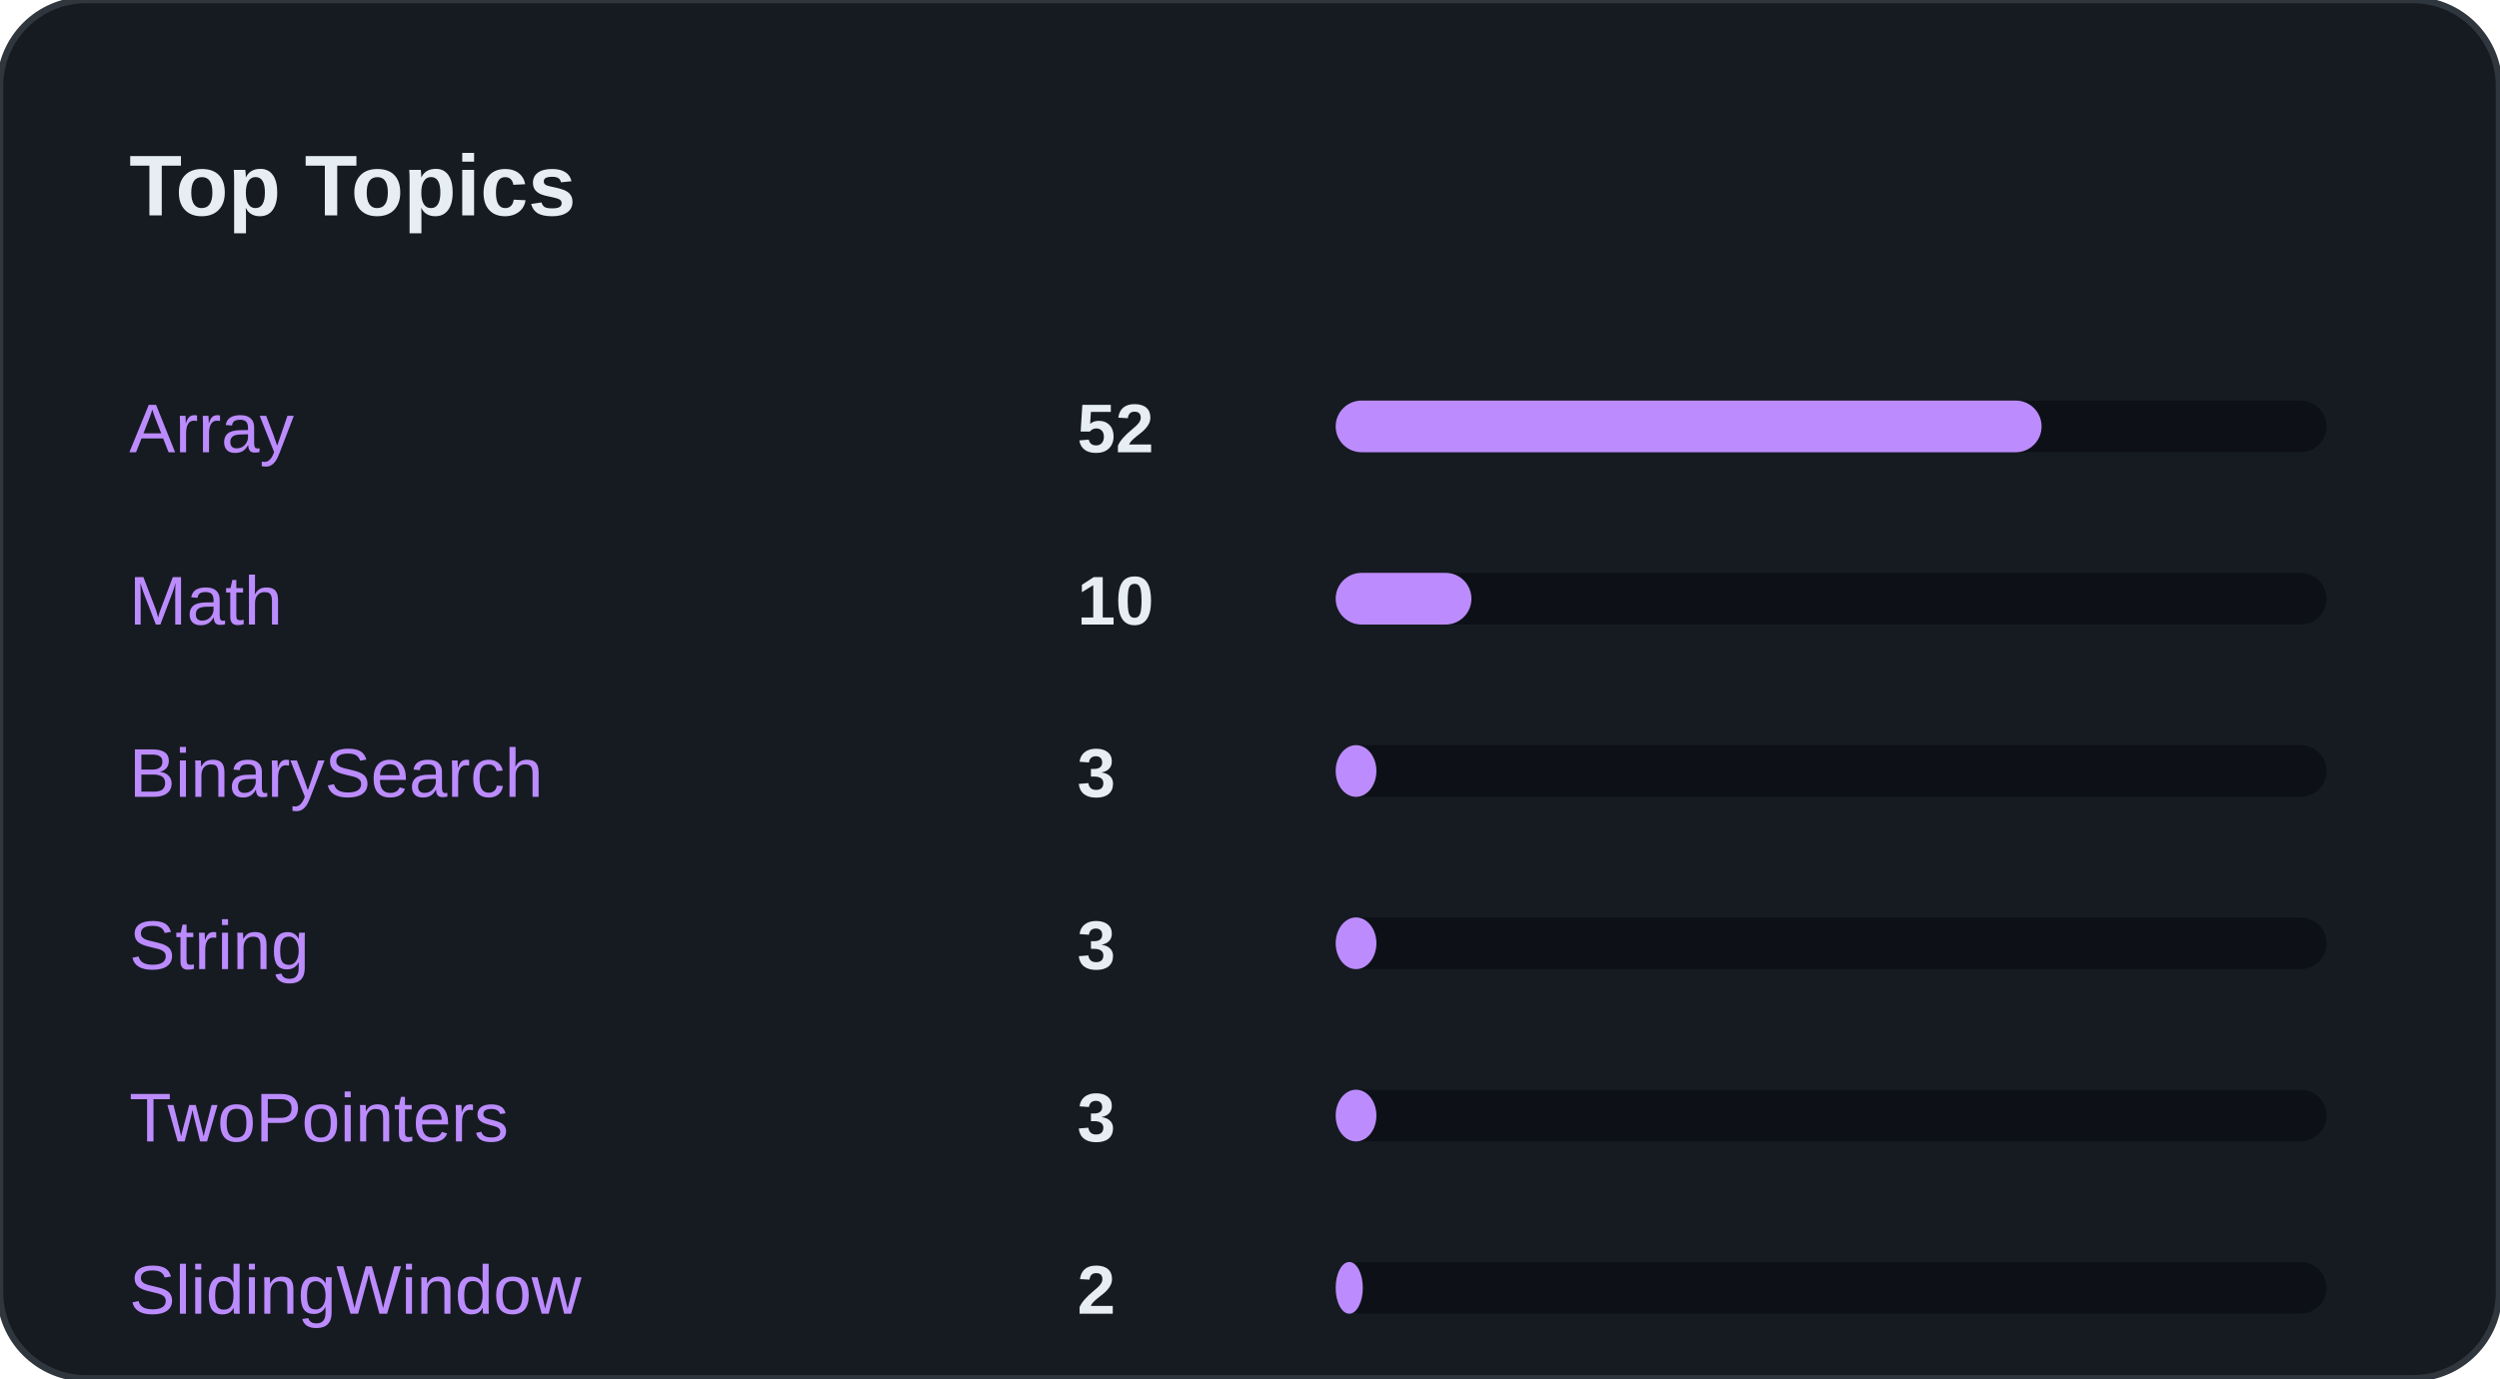
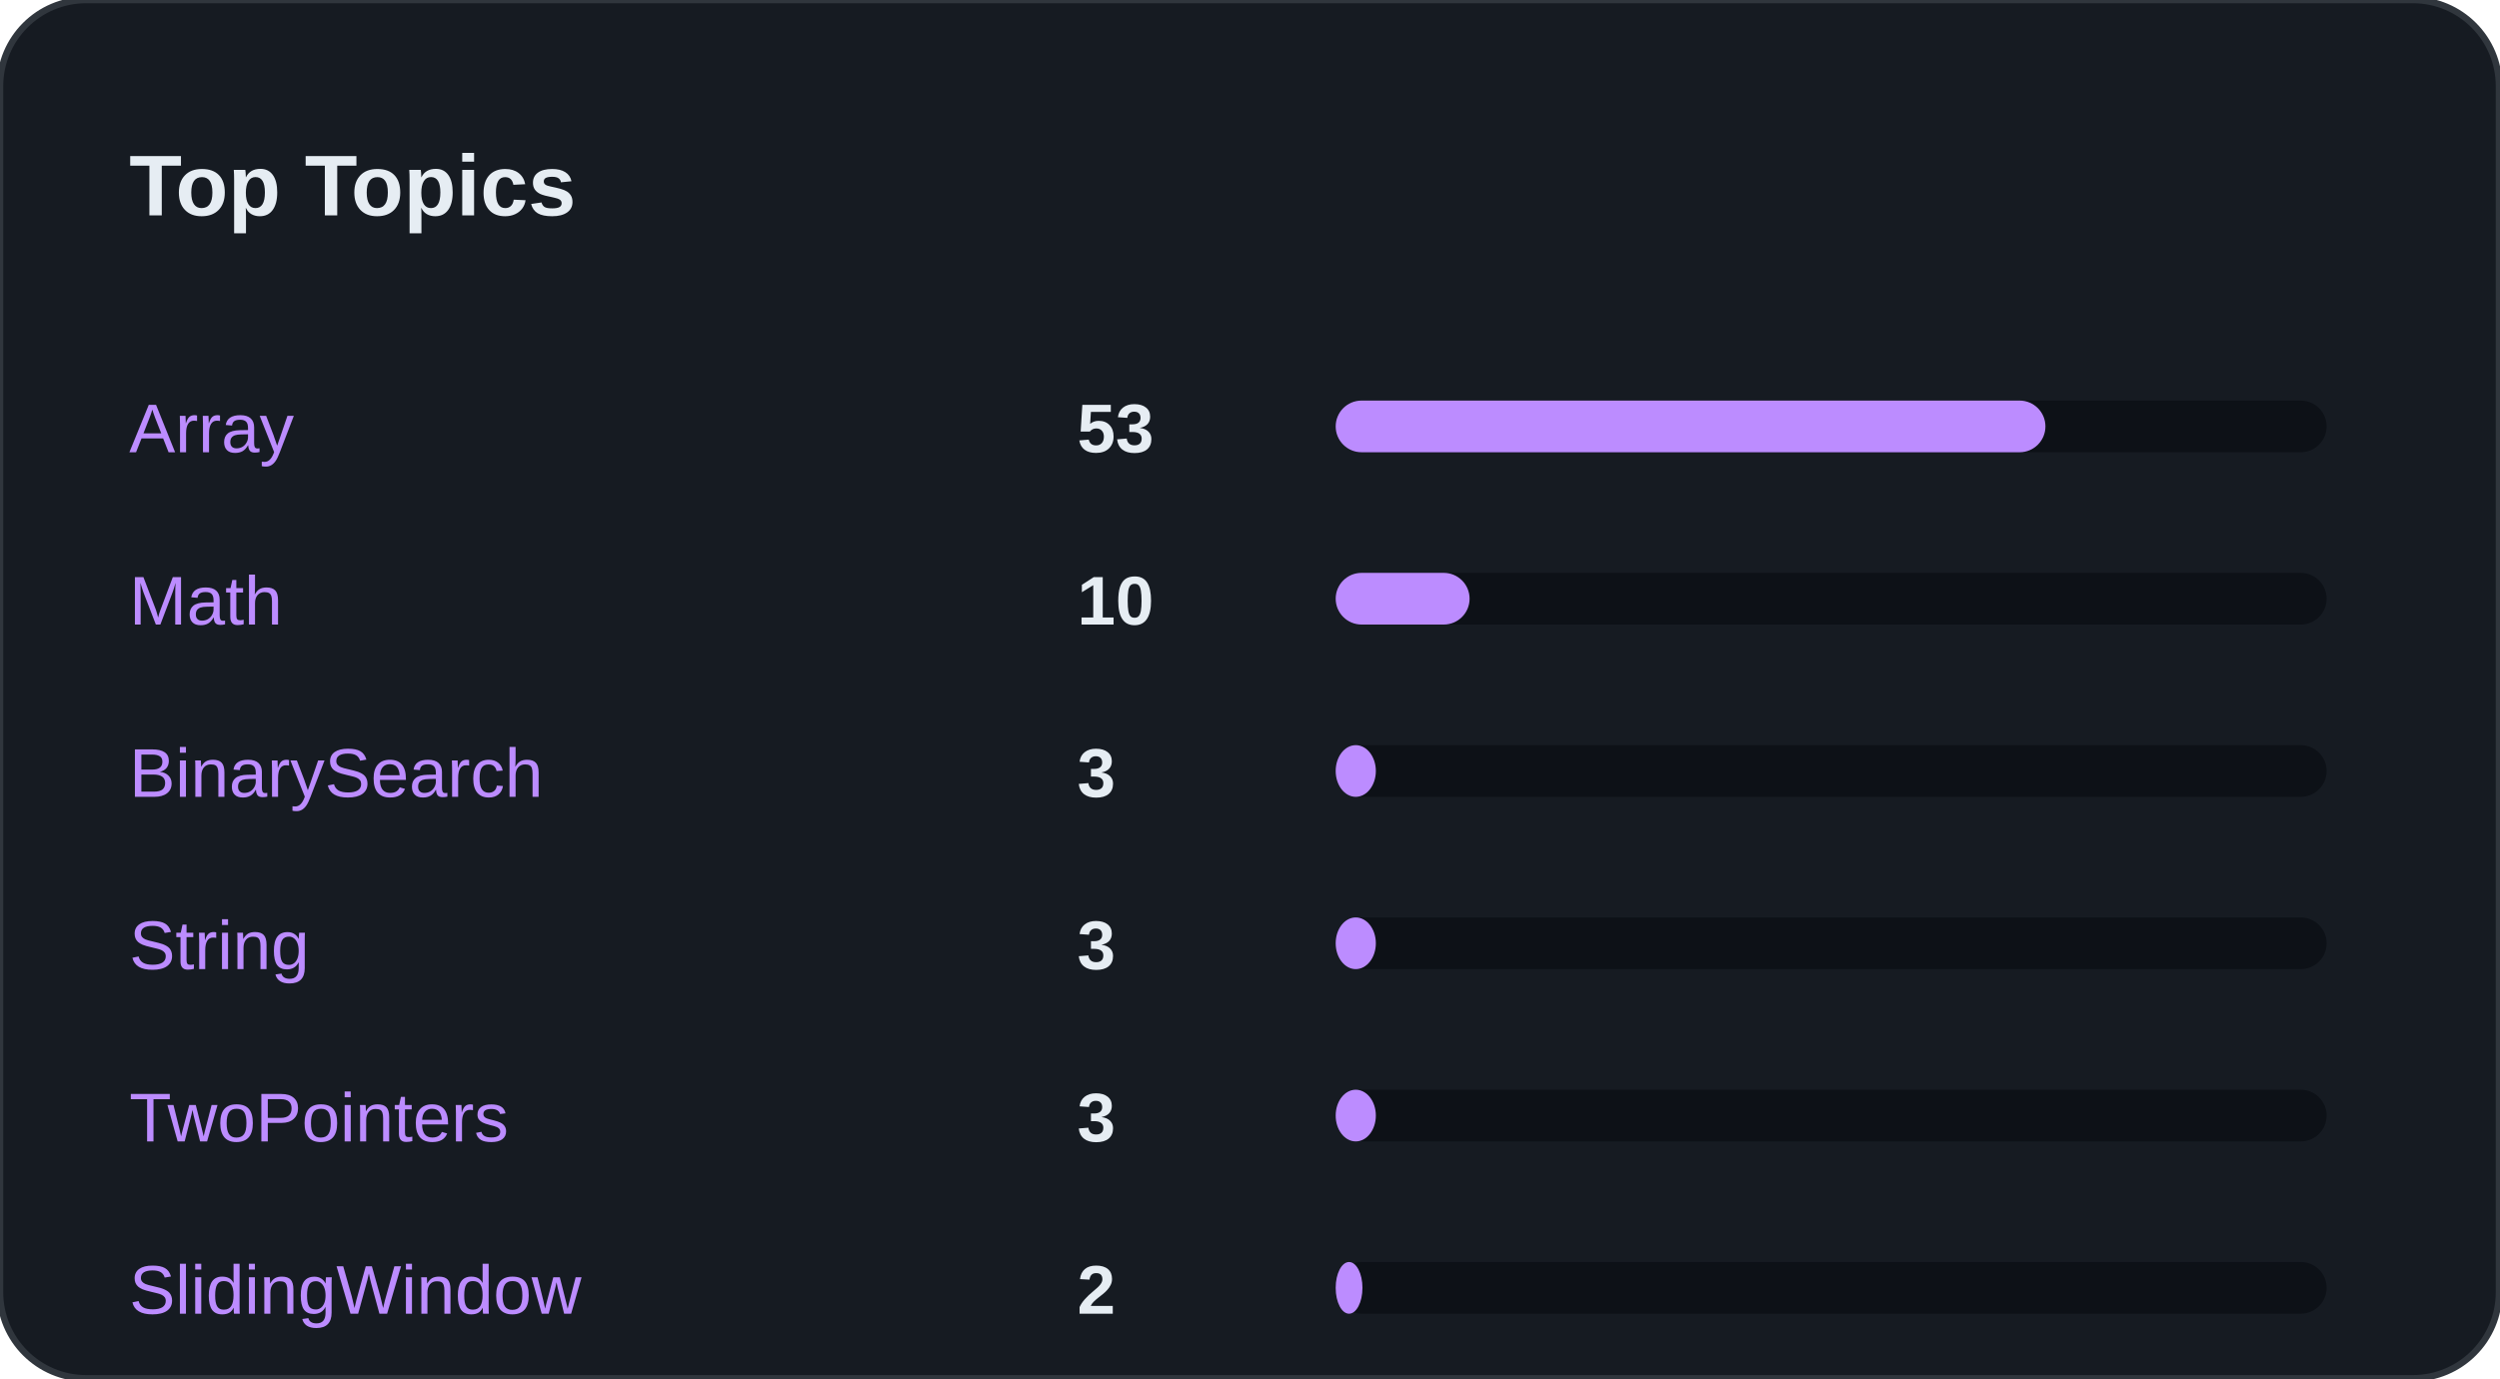
<svg xmlns="http://www.w3.org/2000/svg" width="100%" viewBox="0 0 580 320" preserveAspectRatio="xMidYMid meet">
  <rect width="580" height="320" rx="20" fill="#161B22" stroke="#30363D" stroke-width="1.5" />
  <text x="30" y="50" font-family="Segoe UI, Arial, sans-serif" font-size="20" font-weight="bold" fill="#E6EDF3">Top Topics</text>
  <text x="30" y="105" font-family="Segoe UI, Arial, sans-serif" font-size="16" fill="#BC8CFF">Array</text>
-   <text x="250" y="105" font-family="Segoe UI, Arial, sans-serif" font-size="16" font-weight="bold" fill="#E6EDF3">52</text>
+   <text x="250" y="105" font-family="Segoe UI, Arial, sans-serif" font-size="16" font-weight="bold" fill="#E6EDF3">53</text>
  <rect x="310" y="93" width="230" height="12" rx="6" fill="#0D1117" />
-   <rect x="310" y="93" width="163.836" height="12" rx="6" fill="#BC8CFF" />
+   <rect x="310" y="93" width="164.73" height="12" rx="6" fill="#BC8CFF" />
  <text x="30" y="145" font-family="Segoe UI, Arial, sans-serif" font-size="16" fill="#BC8CFF">Math</text>
  <text x="250" y="145" font-family="Segoe UI, Arial, sans-serif" font-size="16" font-weight="bold" fill="#E6EDF3">10</text>
  <rect x="310" y="133" width="230" height="12" rx="6" fill="#0D1117" />
-   <rect x="310" y="133" width="31.507" height="12" rx="6" fill="#BC8CFF" />
+   <rect x="310" y="133" width="31.081" height="12" rx="6" fill="#BC8CFF" />
  <text x="30" y="185" font-family="Segoe UI, Arial, sans-serif" font-size="16" fill="#BC8CFF">BinarySearch</text>
  <text x="250" y="185" font-family="Segoe UI, Arial, sans-serif" font-size="16" font-weight="bold" fill="#E6EDF3">3</text>
  <rect x="310" y="173" width="230" height="12" rx="6" fill="#0D1117" />
-   <rect x="310" y="173" width="9.452" height="12" rx="6" fill="#BC8CFF" />
+   <rect x="310" y="173" width="9.324" height="12" rx="6" fill="#BC8CFF" />
  <text x="30" y="225" font-family="Segoe UI, Arial, sans-serif" font-size="16" fill="#BC8CFF">String</text>
  <text x="250" y="225" font-family="Segoe UI, Arial, sans-serif" font-size="16" font-weight="bold" fill="#E6EDF3">3</text>
  <rect x="310" y="213" width="230" height="12" rx="6" fill="#0D1117" />
-   <rect x="310" y="213" width="9.452" height="12" rx="6" fill="#BC8CFF" />
+   <rect x="310" y="213" width="9.324" height="12" rx="6" fill="#BC8CFF" />
  <text x="30" y="265" font-family="Segoe UI, Arial, sans-serif" font-size="16" fill="#BC8CFF">TwoPointers</text>
  <text x="250" y="265" font-family="Segoe UI, Arial, sans-serif" font-size="16" font-weight="bold" fill="#E6EDF3">3</text>
  <rect x="310" y="253" width="230" height="12" rx="6" fill="#0D1117" />
-   <rect x="310" y="253" width="9.452" height="12" rx="6" fill="#BC8CFF" />
+   <rect x="310" y="253" width="9.324" height="12" rx="6" fill="#BC8CFF" />
  <text x="30" y="305" font-family="Segoe UI, Arial, sans-serif" font-size="16" fill="#BC8CFF">SlidingWindow</text>
  <text x="250" y="305" font-family="Segoe UI, Arial, sans-serif" font-size="16" font-weight="bold" fill="#E6EDF3">2</text>
  <rect x="310" y="293" width="230" height="12" rx="6" fill="#0D1117" />
-   <rect x="310" y="293" width="6.301" height="12" rx="6" fill="#BC8CFF" />
+   <rect x="310" y="293" width="6.216" height="12" rx="6" fill="#BC8CFF" />
</svg>
